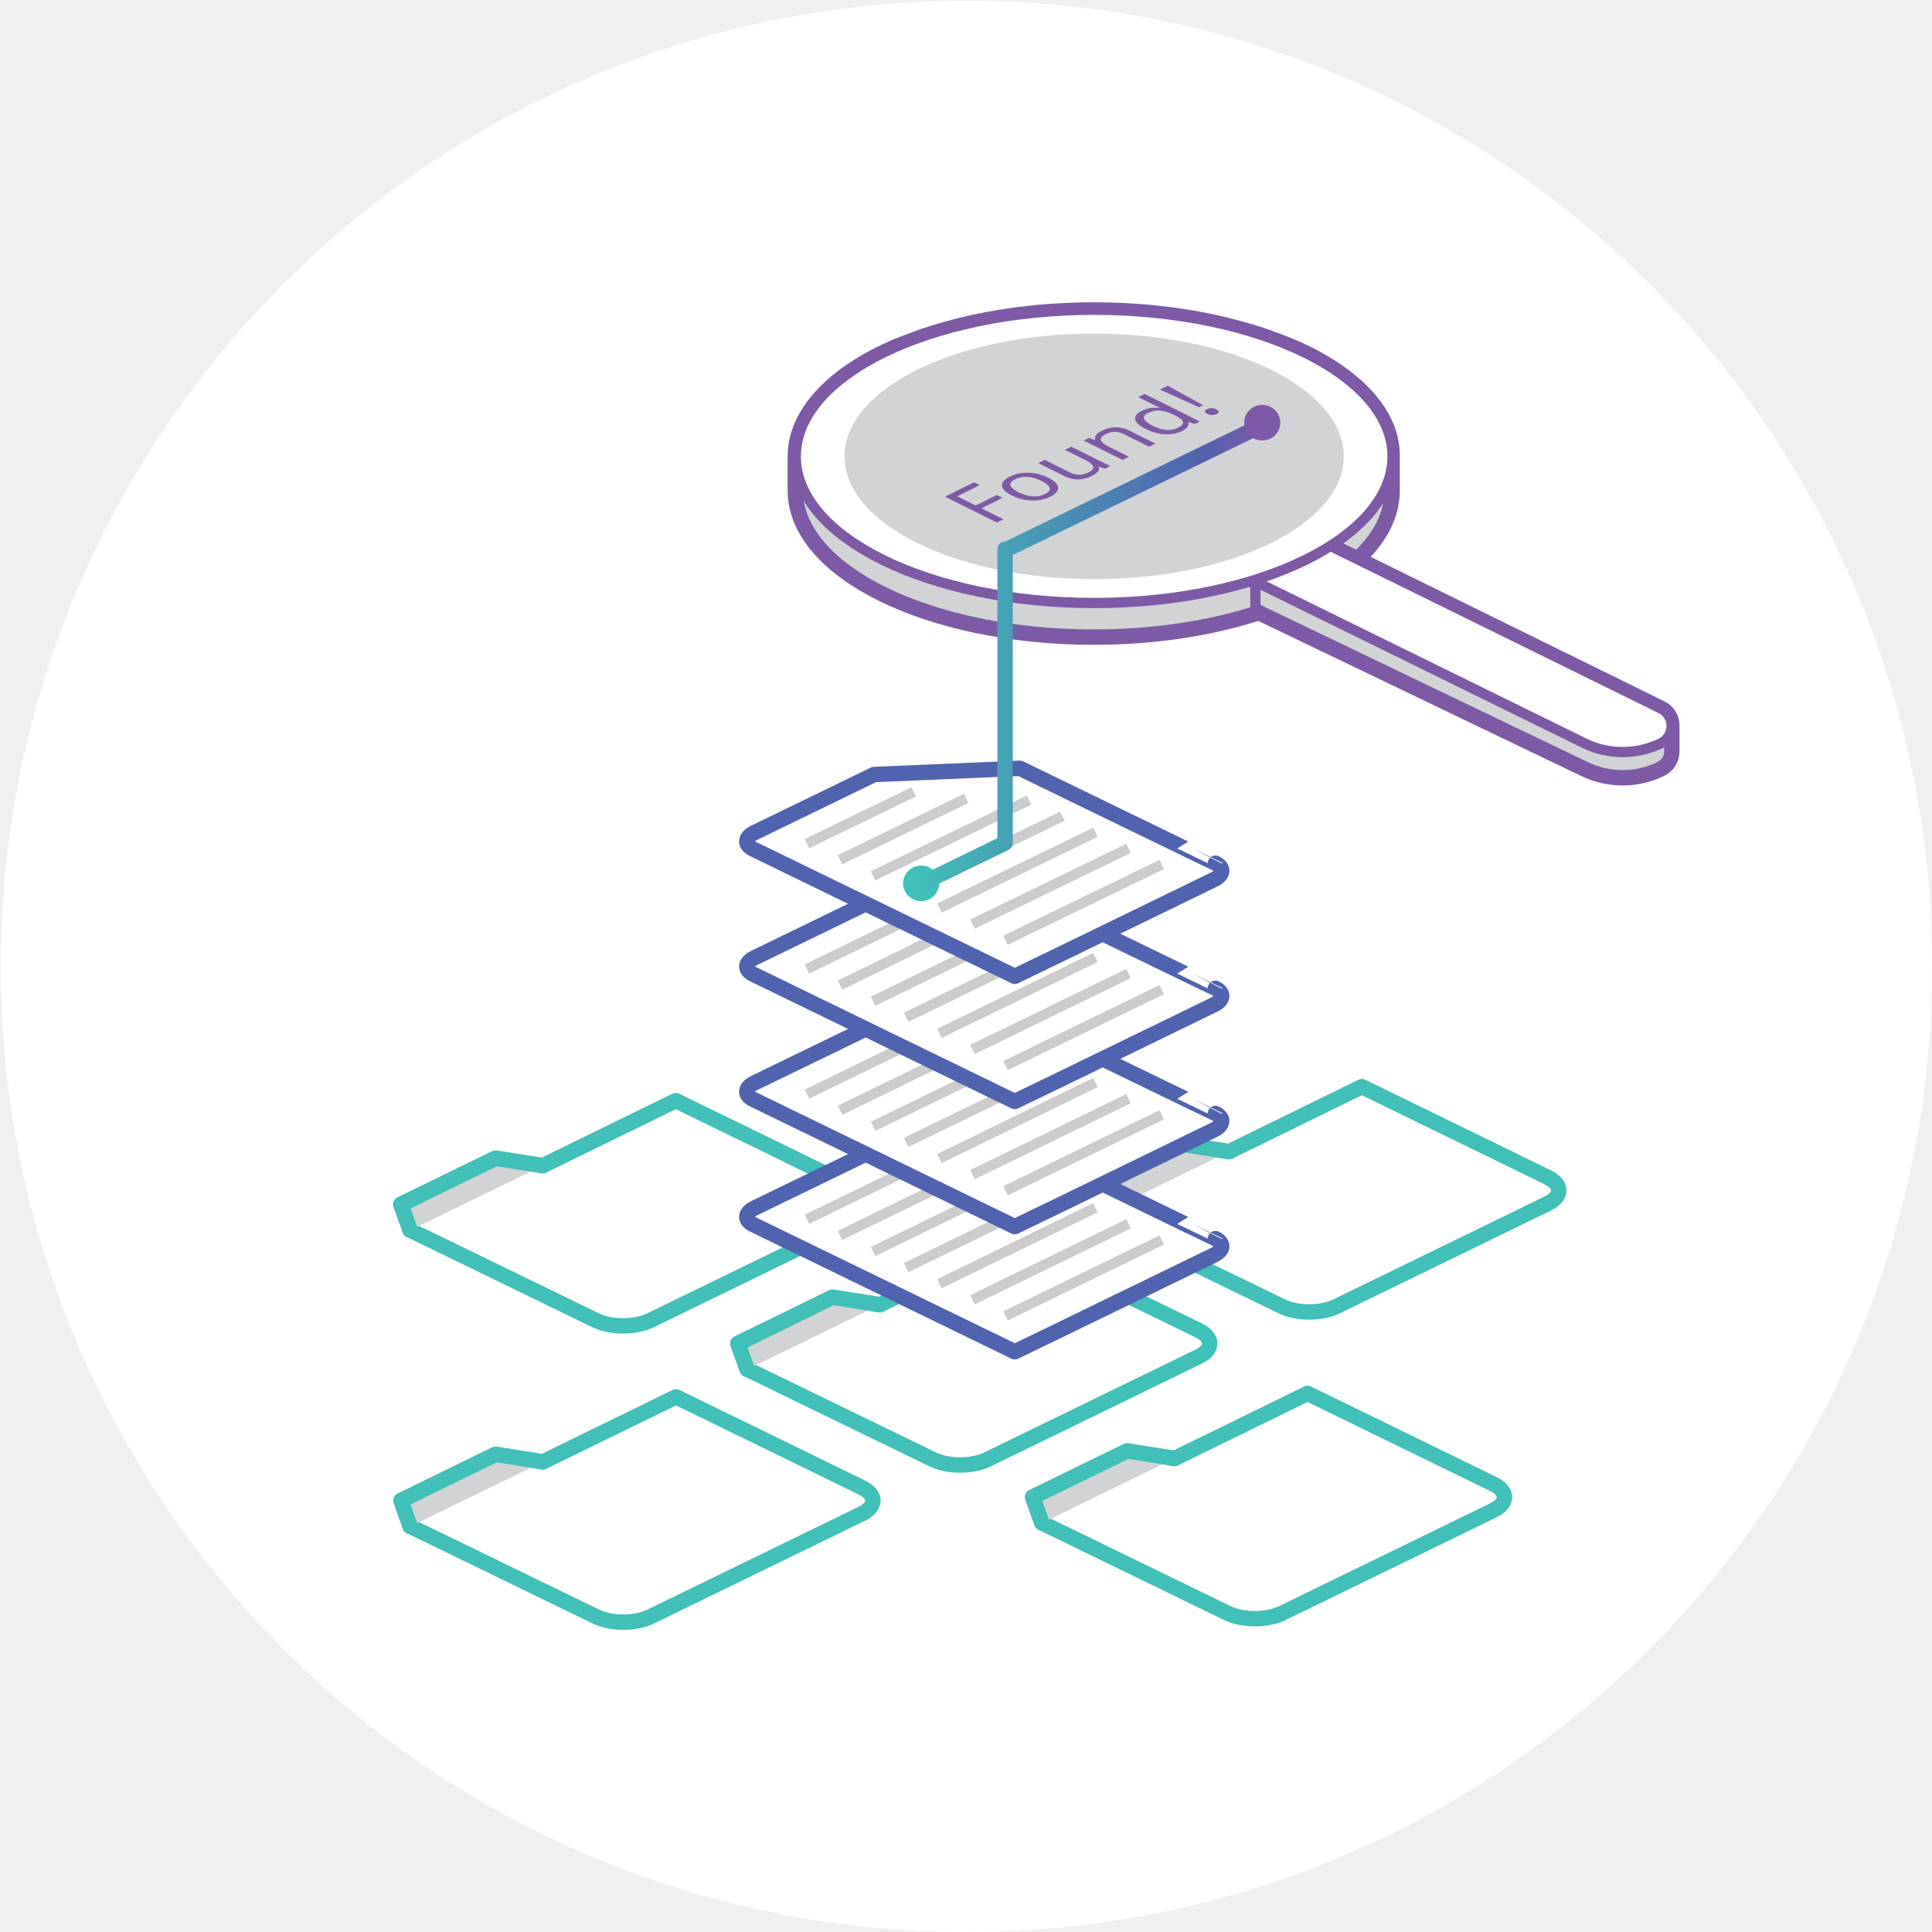
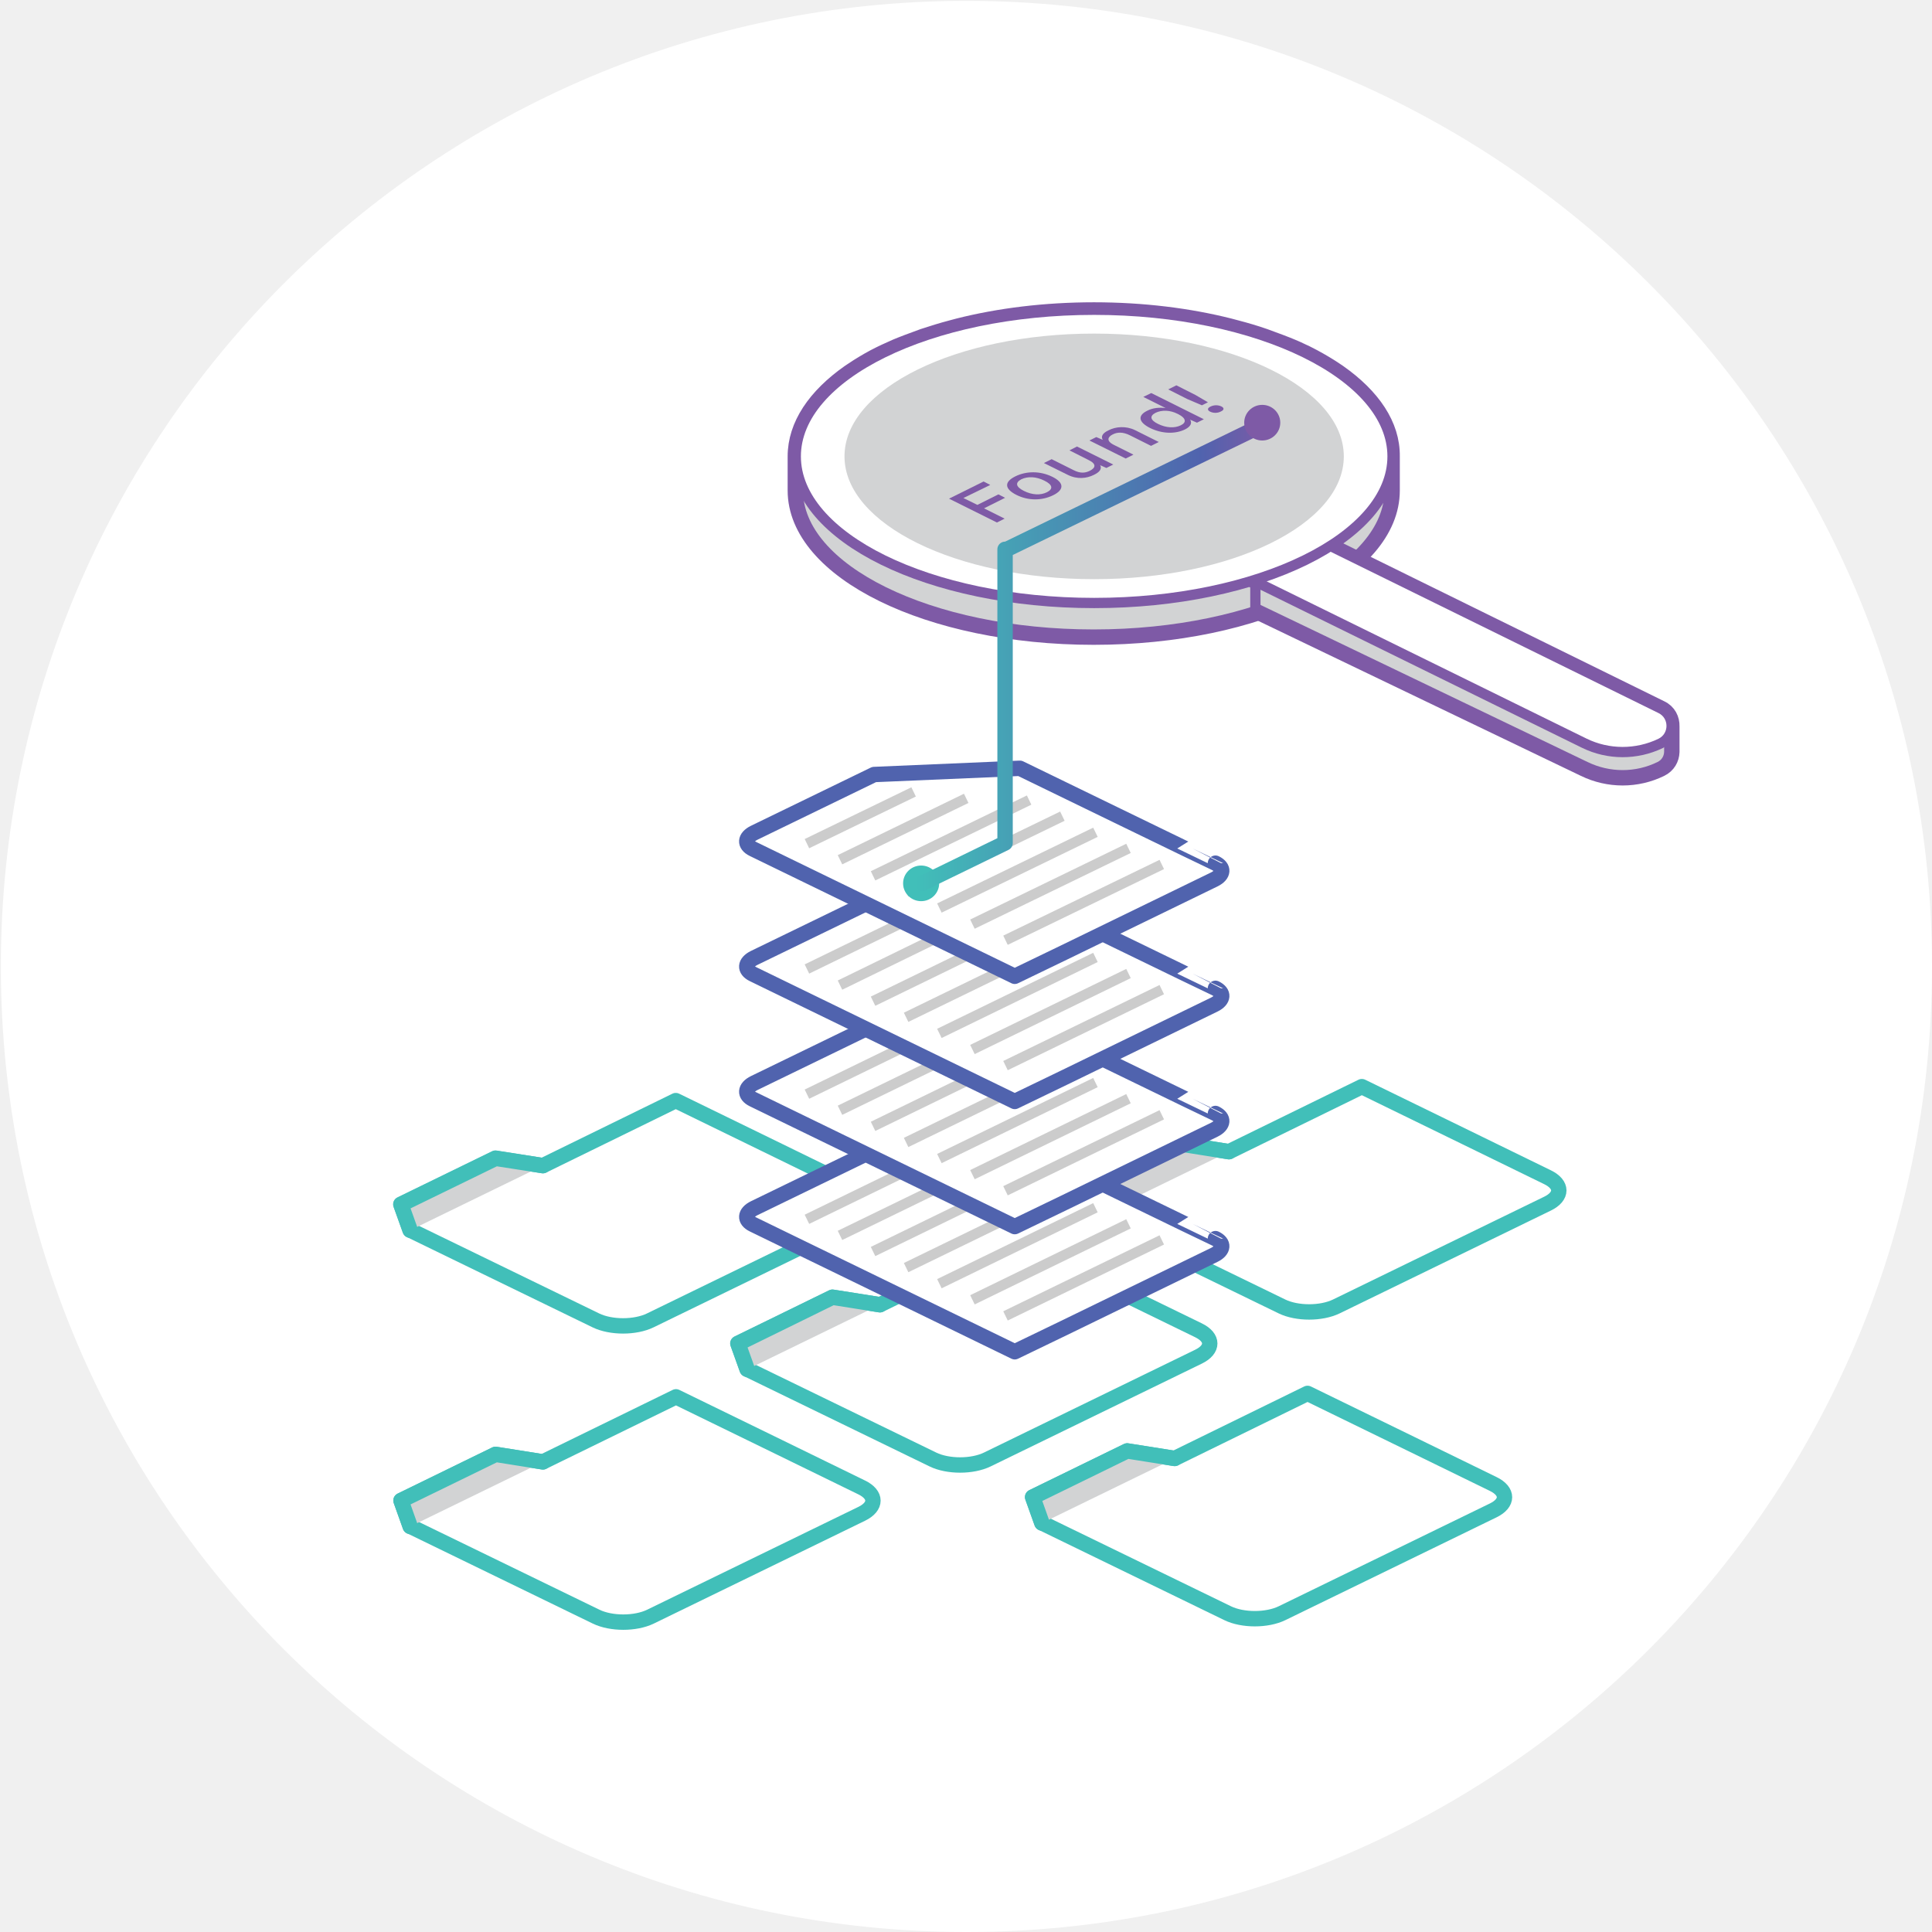
<svg xmlns="http://www.w3.org/2000/svg" version="1.1" baseProfile="basic" id="Layer_1" x="0px" y="0px" viewBox="0 0 900 900" xml:space="preserve">
  <style type="text/css">
	.st0{fill:#FFFFFF;}
- 	.st1{fill:#CCCCCC;}
- 	.st2{fill:none;stroke:#41BFB9;stroke-width:6.216;stroke-linecap:round;stroke-linejoin:round;stroke-miterlimit:10;}
- 	.st3{fill:none;stroke:#7E5AA6;stroke-width:12.75;stroke-linecap:round;stroke-linejoin:round;stroke-miterlimit:10;}
- 	.st4{fill:none;stroke:url(#SVGID_1_);stroke-width:12.75;stroke-linecap:round;stroke-linejoin:round;stroke-miterlimit:10;}
- 	.st5{fill:none;stroke:#41BFB9;stroke-width:12.75;stroke-linecap:round;stroke-linejoin:round;stroke-miterlimit:10;}
- 	.st6{fill:none;stroke:url(#SVGID_2_);stroke-width:12.75;stroke-linecap:round;stroke-linejoin:round;stroke-miterlimit:10;}
+ 	.st1{fill:#FFFFFF;stroke:#41BFB9;stroke-width:7.168;stroke-linecap:round;stroke-linejoin:round;stroke-miterlimit:10;}
+ 	.st2{fill:#D2D3D4;stroke:#41BFB9;stroke-width:7.168;stroke-linecap:round;stroke-linejoin:round;stroke-miterlimit:10;}
+ 	.st3{fill:#D2D3D4;stroke:#7E5AA6;stroke-width:7.168;stroke-linecap:round;stroke-linejoin:round;stroke-miterlimit:10;}
+ 	.st4{fill:none;stroke:#7E5AA6;stroke-width:4.778;stroke-linecap:round;stroke-linejoin:round;stroke-miterlimit:10;}
+ 	.st5{fill:#FFFFFF;stroke:#7E5AA6;stroke-width:4.778;stroke-linecap:round;stroke-linejoin:round;stroke-miterlimit:10;}
+ 	.st6{fill:#D2D3D4;}
	.st7{fill:#7E5AA6;}
- 	.st8{fill:#41BBB9;}
- 	.st9{fill:#FFFFFF;stroke:#F15E4F;stroke-width:22.038;stroke-miterlimit:10;}
- 	.st10{opacity:0.6;}
- 	.st11{fill:none;stroke:#FFFFFF;stroke-width:21;stroke-miterlimit:10;}
- 	.st12{fill:none;stroke:url(#SVGID_3_);stroke-width:28.93;stroke-miterlimit:10;}
- 	.st13{fill:none;stroke:#FFFFFF;stroke-width:25.5;stroke-miterlimit:10;}
- 	.st14{fill:none;stroke:#CCCCCC;stroke-width:18;stroke-miterlimit:10;}
- 	.st15{opacity:0.6;fill:none;stroke:#FFFFFF;stroke-width:18;stroke-miterlimit:10;}
- 	.st16{fill:none;stroke:url(#SVGID_4_);stroke-width:25.5;stroke-miterlimit:10;}
- 	.st17{fill:#D2D3D4;}
- 	.st18{fill:#EEF3F3;}
- 	.st19{fill:url(#SVGID_5_);}
- 	.st20{fill:none;stroke:url(#SVGID_6_);stroke-width:25.5;stroke-miterlimit:10;}
- 	.st21{fill:#3EB0A9;}
- 	.st22{fill:#7865AC;}
- 	.st23{fill:#493B96;}
- 	.st24{fill:none;stroke:#CCCCCC;stroke-width:90;stroke-miterlimit:10;}
- 	.st25{fill:#D32150;}
- 	.st26{fill:none;stroke:#FFFFFF;stroke-width:30;stroke-miterlimit:10;}
- 	.st27{fill:#FFFFFF;stroke:#231F20;stroke-miterlimit:10;}
- 	.st28{fill:none;stroke:url(#SVGID_7_);stroke-width:12.75;stroke-linecap:round;stroke-linejoin:round;stroke-miterlimit:10;}
- 	.st29{fill:none;stroke:url(#SVGID_8_);stroke-width:12.75;stroke-linecap:round;stroke-linejoin:round;stroke-miterlimit:10;}
- 	.st30{fill:none;stroke:url(#SVGID_9_);stroke-width:12.75;stroke-linecap:round;stroke-linejoin:round;stroke-miterlimit:10;}
- 	.st31{fill:none;stroke:url(#SVGID_10_);stroke-width:12.75;stroke-linecap:round;stroke-linejoin:round;stroke-miterlimit:10;}
- 	.st32{fill:none;stroke:url(#SVGID_11_);stroke-width:12.75;stroke-linecap:round;stroke-linejoin:round;stroke-miterlimit:10;}
- 	.st33{fill:#FFFFFF;stroke:#5063AE;stroke-width:12.75;stroke-linecap:round;stroke-linejoin:round;stroke-miterlimit:10;}
- 	.st34{fill:none;stroke:url(#SVGID_12_);stroke-width:12.75;stroke-linecap:round;stroke-linejoin:round;stroke-miterlimit:10;}
- 	.st35{fill:none;stroke:url(#SVGID_13_);stroke-width:12.75;stroke-linecap:round;stroke-linejoin:round;stroke-miterlimit:10;}
- 	.st36{fill:none;stroke:url(#SVGID_14_);stroke-width:12.75;stroke-linecap:round;stroke-linejoin:round;stroke-miterlimit:10;}
- 	.st37{fill:none;stroke:url(#SVGID_15_);stroke-width:12.75;stroke-linecap:round;stroke-linejoin:round;stroke-miterlimit:10;}
- 	.st38{fill:none;stroke:#5063AE;stroke-width:12.75;stroke-linecap:round;stroke-linejoin:round;stroke-miterlimit:10;}
- 	.st39{fill:#41BFB9;}
- 	.st40{fill:none;stroke:#FFFFFF;stroke-width:49.939;stroke-miterlimit:10;}
- 	.st41{fill:none;stroke:#CCCCCC;stroke-width:3.88;stroke-miterlimit:10;}
- 	.st42{fill:#FFFFFF;stroke:url(#SVGID_16_);stroke-width:6.216;stroke-linecap:round;stroke-linejoin:round;stroke-miterlimit:10;}
- 	.st43{fill:#FFFFFF;stroke:url(#SVGID_17_);stroke-width:6.216;stroke-linecap:round;stroke-linejoin:round;stroke-miterlimit:10;}
- 	.st44{fill:#FFFFFF;stroke:#5063AE;stroke-width:6.216;stroke-linecap:round;stroke-linejoin:round;stroke-miterlimit:10;}
- 	.st45{fill:none;stroke:#CCCCCC;stroke-width:5.965;stroke-miterlimit:10;}
- 	.st46{fill:#FFFFFF;stroke:#41BFB9;stroke-width:9;stroke-linecap:round;stroke-linejoin:round;stroke-miterlimit:10;}
- 	.st47{fill:#D2D3D4;stroke:#41BFB9;stroke-width:9;stroke-linecap:round;stroke-linejoin:round;stroke-miterlimit:10;}
- 	.st48{fill:#D2D3D4;stroke:#7E5AA6;stroke-width:9;stroke-linecap:round;stroke-linejoin:round;stroke-miterlimit:10;}
- 	.st49{fill:#D2D3D4;stroke:#7E5AA6;stroke-width:6;stroke-linecap:round;stroke-linejoin:round;stroke-miterlimit:10;}
- 	.st50{fill:#FFFFFF;stroke:#7E5AA6;stroke-width:6;stroke-linecap:round;stroke-linejoin:round;stroke-miterlimit:10;}
- 	.st51{fill:#FFFFFF;stroke:#5063AE;stroke-width:9;stroke-linecap:round;stroke-linejoin:round;stroke-miterlimit:10;}
- 	.st52{fill:none;stroke:#CCCCCC;stroke-width:6;stroke-miterlimit:10;}
- 	.st53{fill:none;stroke:url(#SVGID_18_);stroke-width:9;stroke-linecap:round;stroke-linejoin:round;stroke-miterlimit:10;}
- 	.st54{fill:#FFFFFF;stroke:#41BFB9;stroke-width:6.216;stroke-linecap:round;stroke-linejoin:round;stroke-miterlimit:10;}
- 	.st55{fill:#D2D3D4;stroke:#41BFB9;stroke-width:6.216;stroke-linecap:round;stroke-linejoin:round;stroke-miterlimit:10;}
- 	.st56{fill:#7E5AA6;stroke:#FFFFFF;stroke-width:6.216;stroke-linecap:round;stroke-linejoin:round;stroke-miterlimit:10;}
- 	.st57{fill:#D2D3D4;stroke:#FFFFFF;stroke-width:6.216;stroke-linecap:round;stroke-linejoin:round;stroke-miterlimit:10;}
- 	.st58{fill:#41BFB9;stroke:#FFFFFF;stroke-width:6.216;stroke-linecap:round;stroke-linejoin:round;stroke-miterlimit:10;}
- 	.st59{fill:#5063AE;}
- 	.st60{fill:#5063AE;stroke:#FFFFFF;stroke-width:6.216;stroke-linecap:round;stroke-linejoin:round;stroke-miterlimit:10;}
- 	.st61{fill:none;stroke:#FFFFFF;stroke-width:6.216;stroke-linecap:round;stroke-linejoin:round;stroke-miterlimit:10;}
- 	.st62{fill:none;stroke:url(#SVGID_19_);stroke-width:6.216;stroke-linecap:round;stroke-linejoin:round;stroke-miterlimit:10;}
- 	.st63{fill:none;stroke:#5063AE;stroke-width:6.216;stroke-linecap:round;stroke-linejoin:round;stroke-miterlimit:10;}
- 	.st64{fill:none;stroke:url(#SVGID_20_);stroke-width:6.216;stroke-linecap:round;stroke-linejoin:round;stroke-miterlimit:10;}
- 	.st65{fill:none;stroke:#7E5AA6;stroke-width:6.216;stroke-linecap:round;stroke-linejoin:round;stroke-miterlimit:10;}
- 	.st66{fill:none;stroke:url(#SVGID_21_);stroke-width:6.216;stroke-linecap:round;stroke-linejoin:round;stroke-miterlimit:10;}
- 	.st67{fill:none;stroke:url(#SVGID_22_);stroke-width:6.216;stroke-linecap:round;stroke-linejoin:round;stroke-miterlimit:10;}
- 	.st68{fill:none;stroke:url(#SVGID_23_);stroke-width:6.216;stroke-linecap:round;stroke-linejoin:round;stroke-miterlimit:10;}
- 	.st69{fill:url(#SVGID_24_);}
- 	.st70{fill:none;stroke:url(#SVGID_25_);stroke-width:6.116;stroke-linecap:round;stroke-linejoin:round;stroke-miterlimit:10;}
- 	.st71{fill:none;stroke:#5063AE;stroke-width:6.116;stroke-linecap:round;stroke-linejoin:round;stroke-miterlimit:10;}
- 	.st72{fill:none;stroke:url(#SVGID_26_);stroke-width:6.116;stroke-linecap:round;stroke-linejoin:round;stroke-miterlimit:10;}
- 	.st73{fill:none;stroke:#41BFB9;stroke-width:6.116;stroke-linecap:round;stroke-linejoin:round;stroke-miterlimit:10;}
- 	.st74{fill:none;stroke:#7E5AA6;stroke-width:6.116;stroke-linecap:round;stroke-linejoin:round;stroke-miterlimit:10;}
- 	.st75{fill:none;stroke:url(#SVGID_27_);stroke-width:6.116;stroke-linecap:round;stroke-linejoin:round;stroke-miterlimit:10;}
- 	.st76{fill:none;stroke:url(#SVGID_28_);stroke-width:6.116;stroke-linecap:round;stroke-linejoin:round;stroke-miterlimit:10;}
- 	.st77{fill:none;stroke:url(#SVGID_29_);stroke-width:6.116;stroke-linecap:round;stroke-linejoin:round;stroke-miterlimit:10;}
- 	.st78{fill:url(#SVGID_30_);}
- 	.st79{fill:none;stroke:url(#SVGID_31_);stroke-width:6.116;stroke-linecap:round;stroke-linejoin:round;stroke-miterlimit:10;}
- 	.st80{fill:none;stroke:url(#SVGID_32_);stroke-width:6.116;stroke-linecap:round;stroke-linejoin:round;stroke-miterlimit:10;}
- 	.st81{fill:none;stroke:url(#SVGID_33_);stroke-width:6.116;stroke-linecap:round;stroke-linejoin:round;stroke-miterlimit:10;}
- 	.st82{fill:none;stroke:url(#SVGID_34_);stroke-width:6.116;stroke-linecap:round;stroke-linejoin:round;stroke-miterlimit:10;}
- 	.st83{fill:none;stroke:url(#SVGID_35_);stroke-width:6.116;stroke-linecap:round;stroke-linejoin:round;stroke-miterlimit:10;}
- 	.st84{fill:url(#SVGID_36_);}
- 	.st85{fill:none;stroke:url(#SVGID_37_);stroke-width:6.116;stroke-linecap:round;stroke-linejoin:round;stroke-miterlimit:10;}
- 	.st86{fill:none;stroke:url(#SVGID_38_);stroke-width:6.116;stroke-linecap:round;stroke-linejoin:round;stroke-miterlimit:10;}
- 	.st87{fill:none;stroke:url(#SVGID_39_);stroke-width:6.116;stroke-linecap:round;stroke-linejoin:round;stroke-miterlimit:10;}
- 	.st88{fill:none;stroke:url(#SVGID_40_);stroke-width:6.116;stroke-linecap:round;stroke-linejoin:round;stroke-miterlimit:10;}
- 	.st89{fill:none;stroke:url(#SVGID_41_);stroke-width:6.116;stroke-linecap:round;stroke-linejoin:round;stroke-miterlimit:10;}
- 	.st90{fill:url(#SVGID_42_);}
- 	.st91{fill:url(#SVGID_43_);}
- 	.st92{fill:none;stroke:url(#SVGID_44_);stroke-width:6.116;stroke-linecap:round;stroke-linejoin:round;stroke-miterlimit:10;}
- 	.st93{fill:none;stroke:url(#SVGID_45_);stroke-width:6.116;stroke-linecap:round;stroke-linejoin:round;stroke-miterlimit:10;}
- 	.st94{fill:none;stroke:url(#SVGID_46_);stroke-width:6.116;stroke-linecap:round;stroke-linejoin:round;stroke-miterlimit:10;}
- 	.st95{fill:none;stroke:url(#SVGID_47_);stroke-width:6.116;stroke-linecap:round;stroke-linejoin:round;stroke-miterlimit:10;}
- 	.st96{fill:none;stroke:url(#SVGID_48_);stroke-width:6.116;stroke-linecap:round;stroke-linejoin:round;stroke-miterlimit:10;}
- 	.st97{fill:none;stroke:url(#SVGID_49_);stroke-width:6.116;stroke-linecap:round;stroke-linejoin:round;stroke-miterlimit:10;}
- 	.st98{fill:none;stroke:url(#SVGID_50_);stroke-width:6.116;stroke-linecap:round;stroke-linejoin:round;stroke-miterlimit:10;}
- 	.st99{fill:none;stroke:url(#SVGID_51_);stroke-width:6.116;stroke-linecap:round;stroke-linejoin:round;stroke-miterlimit:10;}
- 	.st100{fill:none;stroke:url(#SVGID_52_);stroke-width:6.116;stroke-linecap:round;stroke-linejoin:round;stroke-miterlimit:10;}
- 	.st101{fill:none;stroke:url(#SVGID_53_);stroke-width:6.116;stroke-linecap:round;stroke-linejoin:round;stroke-miterlimit:10;}
- 	.st102{fill:none;stroke:url(#SVGID_54_);stroke-width:6.116;stroke-linecap:round;stroke-linejoin:round;stroke-miterlimit:10;}
- 	.st103{fill:none;stroke:url(#SVGID_55_);stroke-width:9;stroke-linecap:round;stroke-linejoin:round;stroke-miterlimit:10;}
- 	.st104{fill:none;stroke:url(#SVGID_56_);stroke-width:9;stroke-linecap:round;stroke-linejoin:round;stroke-miterlimit:10;}
- 	.st105{fill:none;stroke:url(#SVGID_57_);stroke-width:9;stroke-linecap:round;stroke-linejoin:round;stroke-miterlimit:10;}
- 	.st106{fill:none;stroke:#7E5AA6;stroke-width:9;stroke-linecap:round;stroke-linejoin:round;stroke-miterlimit:10;}
- 	.st107{fill:none;stroke:url(#SVGID_58_);stroke-width:9;stroke-linecap:round;stroke-linejoin:round;stroke-miterlimit:10;}
- 	.st108{fill:none;stroke:#5063AE;stroke-width:9;stroke-linecap:round;stroke-linejoin:round;stroke-miterlimit:10;}
- 	.st109{fill:#5063AE;stroke:#5063AE;stroke-width:9;stroke-linecap:round;stroke-linejoin:round;stroke-miterlimit:10;}
- 	.st110{fill:none;stroke:#5063AE;stroke-width:6;stroke-linecap:round;stroke-linejoin:round;stroke-miterlimit:10;}
- 	.st111{fill:#7E5AA6;stroke:#7E5AA6;stroke-width:9;stroke-linecap:round;stroke-linejoin:round;stroke-miterlimit:10;}
- 	.st112{fill:none;stroke:#7E5AA6;stroke-width:6;stroke-linecap:round;stroke-linejoin:round;stroke-miterlimit:10;}
- 	.st113{fill:none;stroke:#41BFB9;stroke-width:9;stroke-linecap:round;stroke-linejoin:round;stroke-miterlimit:10;}
- 	.st114{fill:#41BFB9;stroke:#41BFB9;stroke-width:9;stroke-linecap:round;stroke-linejoin:round;stroke-miterlimit:10;}
- 	.st115{fill:none;stroke:#41BFB9;stroke-width:6;stroke-linecap:round;stroke-linejoin:round;stroke-miterlimit:10;}
- 	.st116{fill:none;stroke:#41BFB9;stroke-width:3;stroke-miterlimit:10;}
- 	.st117{fill:none;stroke:#5063AE;stroke-width:3;stroke-miterlimit:10;}
- 	.st118{fill:none;stroke:#7E5AA6;stroke-width:3;stroke-miterlimit:10;}
- 	.st119{fill:none;stroke:url(#SVGID_59_);stroke-width:9;stroke-linecap:round;stroke-linejoin:round;stroke-miterlimit:10;}
- 	.st120{fill:none;stroke:url(#SVGID_60_);stroke-width:6;stroke-linecap:round;stroke-linejoin:round;stroke-miterlimit:10;}
- 	.st121{fill:none;stroke:url(#SVGID_61_);stroke-width:9;stroke-linecap:round;stroke-linejoin:round;stroke-miterlimit:10;}
- 	.st122{fill:none;stroke:url(#SVGID_62_);stroke-width:9;stroke-linecap:round;stroke-linejoin:round;stroke-miterlimit:10;}
- 	.st123{fill:none;stroke:url(#SVGID_63_);stroke-width:9;stroke-linecap:round;stroke-linejoin:round;stroke-miterlimit:10;}
- 	.st124{fill:none;stroke:url(#SVGID_64_);stroke-width:9;stroke-linecap:round;stroke-linejoin:round;stroke-miterlimit:10;}
- 	.st125{fill:none;stroke:url(#SVGID_65_);stroke-width:9;stroke-linecap:round;stroke-linejoin:round;stroke-miterlimit:10;}
- 	.st126{fill:#FFFFFF;stroke:#5063AE;stroke-width:6;stroke-linecap:round;stroke-linejoin:round;stroke-miterlimit:10;}
- 	.st127{fill:none;stroke:url(#SVGID_66_);stroke-width:9;stroke-linecap:round;stroke-linejoin:round;stroke-miterlimit:10;}
- 	.st128{fill:none;stroke:url(#SVGID_67_);stroke-width:9;stroke-linecap:round;stroke-linejoin:round;stroke-miterlimit:10;}
- 	.st129{fill:none;stroke:url(#SVGID_68_);stroke-width:9;stroke-linecap:round;stroke-linejoin:round;stroke-miterlimit:10;}
- 	.st130{fill:none;stroke:#3E3092;stroke-width:3;stroke-miterlimit:10;}
- 	.st131{fill:none;stroke:url(#SVGID_69_);stroke-width:9;stroke-linecap:round;stroke-linejoin:round;stroke-miterlimit:10;}
- 	.st132{fill:none;stroke:url(#SVGID_70_);stroke-width:9;stroke-linecap:round;stroke-linejoin:round;stroke-miterlimit:10;}
- 	.st133{fill:#FFFFFF;stroke:#7E5AA6;stroke-width:9;stroke-linecap:round;stroke-linejoin:round;stroke-miterlimit:10;}
- 	.st134{fill:#D2D3D4;stroke:#5063AE;stroke-width:9;stroke-linecap:round;stroke-linejoin:round;stroke-miterlimit:10;}
- 	.st135{fill:none;stroke:#7E5AA6;stroke-width:4.779;stroke-linecap:round;stroke-linejoin:round;stroke-miterlimit:10;}
- 	.st136{fill:none;stroke:url(#SVGID_71_);stroke-width:7.169;stroke-linecap:round;stroke-linejoin:round;stroke-miterlimit:10;}
- 	.st137{fill:none;stroke:#41BFB9;stroke-width:7.169;stroke-linecap:round;stroke-linejoin:round;stroke-miterlimit:10;}
- 	.st138{fill:none;stroke:#7E5AA6;stroke-width:7.169;stroke-linecap:round;stroke-linejoin:round;stroke-miterlimit:10;}
- 	.st139{fill:none;stroke:url(#SVGID_72_);stroke-width:4.779;stroke-linecap:round;stroke-linejoin:round;stroke-miterlimit:10;}
- 	.st140{fill:none;stroke:url(#SVGID_73_);stroke-width:7.169;stroke-linecap:round;stroke-linejoin:round;stroke-miterlimit:10;}
- 	.st141{fill:none;stroke:url(#SVGID_74_);stroke-width:7.169;stroke-linecap:round;stroke-linejoin:round;stroke-miterlimit:10;}
- 	.st142{fill:none;stroke:url(#SVGID_75_);stroke-width:7.169;stroke-linecap:round;stroke-linejoin:round;stroke-miterlimit:10;}
- 	.st143{fill:none;stroke:url(#SVGID_76_);stroke-width:7.169;stroke-linecap:round;stroke-linejoin:round;stroke-miterlimit:10;}
- 	.st144{fill:none;stroke:url(#SVGID_77_);stroke-width:7.169;stroke-linecap:round;stroke-linejoin:round;stroke-miterlimit:10;}
- 	.st145{fill:#FFFFFF;stroke:#5063AE;stroke-width:7.169;stroke-linecap:round;stroke-linejoin:round;stroke-miterlimit:10;}
- 	.st146{fill:#FFFFFF;stroke:#5063AE;stroke-width:4.779;stroke-linecap:round;stroke-linejoin:round;stroke-miterlimit:10;}
- 	.st147{fill:none;stroke:url(#SVGID_78_);stroke-width:7.169;stroke-linecap:round;stroke-linejoin:round;stroke-miterlimit:10;}
- 	.st148{fill:none;stroke:url(#SVGID_79_);stroke-width:7.169;stroke-linecap:round;stroke-linejoin:round;stroke-miterlimit:10;}
- 	.st149{fill:none;stroke:url(#SVGID_80_);stroke-width:7.169;stroke-linecap:round;stroke-linejoin:round;stroke-miterlimit:10;}
- 	.st150{fill:none;stroke:#5063AE;stroke-width:2.389;stroke-miterlimit:10;}
- 	.st151{fill:none;stroke:#7E5AA6;stroke-width:2.389;stroke-miterlimit:10;}
- 	.st152{fill:none;stroke:#CCCCCC;stroke-width:4.779;stroke-miterlimit:10;}
- 	.st153{fill:none;stroke:#41BFB9;stroke-width:2.389;stroke-miterlimit:10;}
- 	.st154{fill:none;stroke:#3E3092;stroke-width:2.389;stroke-miterlimit:10;}
- 	.st155{fill:none;stroke:url(#SVGID_81_);stroke-width:7.169;stroke-linecap:round;stroke-linejoin:round;stroke-miterlimit:10;}
- 	.st156{fill:#FFFFFF;stroke:#41BFB9;stroke-width:7.168;stroke-linecap:round;stroke-linejoin:round;stroke-miterlimit:10;}
- 	.st157{fill:#D2D3D4;stroke:#41BFB9;stroke-width:7.168;stroke-linecap:round;stroke-linejoin:round;stroke-miterlimit:10;}
- 	.st158{fill:#D2D3D4;stroke:#7E5AA6;stroke-width:7.168;stroke-linecap:round;stroke-linejoin:round;stroke-miterlimit:10;}
- 	.st159{fill:#D2D3D4;stroke:#7E5AA6;stroke-width:4.778;stroke-linecap:round;stroke-linejoin:round;stroke-miterlimit:10;}
- 	.st160{fill:#FFFFFF;stroke:#7E5AA6;stroke-width:4.778;stroke-linecap:round;stroke-linejoin:round;stroke-miterlimit:10;}
- 	.st161{font-family:'WorkSans-Medium';}
- 	.st162{font-size:37.81px;}
- 	.st163{fill:#FFFFFF;stroke:#5063AE;stroke-width:7.168;stroke-linecap:round;stroke-linejoin:round;stroke-miterlimit:10;}
- 	.st164{fill:none;stroke:#CCCCCC;stroke-width:4.778;stroke-miterlimit:10;}
- 	.st165{fill:none;stroke:url(#SVGID_82_);stroke-width:7.168;stroke-linecap:round;stroke-linejoin:round;stroke-miterlimit:10;}
- 	.st166{fill:none;stroke:url(#SVGID_83_);stroke-width:7.178;stroke-linecap:round;stroke-linejoin:round;stroke-miterlimit:10;}
- 	.st167{fill:none;stroke:url(#SVGID_84_);stroke-width:7.178;stroke-linecap:round;stroke-linejoin:round;stroke-miterlimit:10;}
- 	.st168{fill:none;stroke:url(#SVGID_85_);stroke-width:7.178;stroke-linecap:round;stroke-linejoin:round;stroke-miterlimit:10;}
- 	.st169{fill:none;stroke:#7E5AA6;stroke-width:7.178;stroke-linecap:round;stroke-linejoin:round;stroke-miterlimit:10;}
- 	.st170{fill:none;stroke:url(#SVGID_86_);stroke-width:7.178;stroke-linecap:round;stroke-linejoin:round;stroke-miterlimit:10;}
- 	.st171{fill:none;stroke:#5063AE;stroke-width:7.178;stroke-linecap:round;stroke-linejoin:round;stroke-miterlimit:10;}
- 	.st172{fill:#5063AE;stroke:#5063AE;stroke-width:7.178;stroke-linecap:round;stroke-linejoin:round;stroke-miterlimit:10;}
- 	.st173{fill:none;stroke:#5063AE;stroke-width:4.786;stroke-linecap:round;stroke-linejoin:round;stroke-miterlimit:10;}
- 	.st174{fill:#7E5AA6;stroke:#7E5AA6;stroke-width:7.178;stroke-linecap:round;stroke-linejoin:round;stroke-miterlimit:10;}
- 	.st175{fill:none;stroke:#7E5AA6;stroke-width:4.786;stroke-linecap:round;stroke-linejoin:round;stroke-miterlimit:10;}
- 	.st176{fill:none;stroke:#41BFB9;stroke-width:7.178;stroke-linecap:round;stroke-linejoin:round;stroke-miterlimit:10;}
- 	.st177{fill:#41BFB9;stroke:#41BFB9;stroke-width:7.178;stroke-linecap:round;stroke-linejoin:round;stroke-miterlimit:10;}
- 	.st178{fill:none;stroke:#41BFB9;stroke-width:4.786;stroke-linecap:round;stroke-linejoin:round;stroke-miterlimit:10;}
- 	.st179{fill:none;stroke:#41BFB9;stroke-width:2.393;stroke-miterlimit:10;}
- 	.st180{fill:none;stroke:#5063AE;stroke-width:2.393;stroke-miterlimit:10;}
- 	.st181{fill:none;stroke:#7E5AA6;stroke-width:2.393;stroke-miterlimit:10;}
- 	.st182{fill:none;stroke:#5063AE;stroke-width:7.168;stroke-linecap:round;stroke-linejoin:round;stroke-miterlimit:10;}
- 	.st183{fill:none;stroke:#7E5AA6;stroke-width:7.168;stroke-linecap:round;stroke-linejoin:round;stroke-miterlimit:10;}
- 	.st184{fill:none;stroke:#41BFB9;stroke-width:7.168;stroke-linecap:round;stroke-linejoin:round;stroke-miterlimit:10;}
- 	.st185{fill:#FFFFFF;stroke:#41BFB9;stroke-width:7.168;stroke-linecap:round;stroke-linejoin:round;stroke-miterlimit:10;}
- 	.st186{fill:#FFFFFF;stroke:#5063AE;stroke-width:7.168;stroke-linecap:round;stroke-linejoin:round;stroke-miterlimit:10;}
- 	.st187{fill:#FFFFFF;stroke:#7E5AA6;stroke-width:7.168;stroke-linecap:round;stroke-linejoin:round;stroke-miterlimit:10;}
- 	.st188{fill:#D2D3D4;stroke:#5063AE;stroke-width:7.168;stroke-linecap:round;stroke-linejoin:round;stroke-miterlimit:10;}
+ 	.st8{fill:#FFFFFF;stroke:#5063AE;stroke-width:7.168;stroke-linecap:round;stroke-linejoin:round;stroke-miterlimit:10;}
+ 	.st9{fill:none;stroke:#CCCCCC;stroke-width:4.778;stroke-miterlimit:10;}
+ 	.st10{fill:#41BFB9;}
+ 	.st11{fill:none;stroke:url(#SVGID_1_);stroke-width:7.168;stroke-linecap:round;stroke-linejoin:round;stroke-miterlimit:10;}
</style>
  <circle class="st0" cx="450.2" cy="450.2" r="449.8" />
  <g>
    <g>
      <g>
        <g>
-           <path class="st156" d="M252.9,543l-22.1-3.5l-44.1,21.5l4.3,12l86.6,42.1c7,3.4,18.3,3.4,25.3,0l98.4-47.9c7-3.4,7-8.9,0-12.3      l-38.5-18.8l-48-23.4L252.9,543z" />
+           <path class="st1" d="M252.9,543l-22.1-3.5L186.7,561l4.3,12l86.6,42.1c7,3.4,18.3,3.4,25.3,0l98.4-47.9c7-3.4,7-8.9,0-12.3      l-38.5-18.8l-48-23.4L252.9,543z" />
        </g>
        <g>
          <g>
-             <polyline class="st157" points="252.9,543 230.9,539.6 186.8,561.1 191.1,573.1      " />
+             <polyline class="st2" points="252.9,543 230.9,539.6 186.8,561.1 191.1,573.1      " />
          </g>
        </g>
      </g>
    </g>
    <g>
      <g>
        <g>
-           <path class="st156" d="M409.9,607.8l-22.1-3.5l-44.1,21.5l4.3,12l86.6,42.1c7,3.4,18.3,3.4,25.3,0l98.4-47.9c7-3.4,7-8.9,0-12.3      L519.9,601l-48-23.4L409.9,607.8z" />
+           <path class="st1" d="M409.9,607.8l-22.1-3.5l-44.1,21.5l4.3,12l86.6,42.1c7,3.4,18.3,3.4,25.3,0l98.4-47.9c7-3.4,7-8.9,0-12.3      L519.9,601l-48-23.4L409.9,607.8z" />
        </g>
        <g>
          <g>
-             <polyline class="st157" points="409.9,607.8 387.8,604.3 343.8,625.9 348.1,637.9      " />
+             <polyline class="st2" points="409.9,607.8 387.8,604.3 343.8,625.9 348.1,637.9      " />
          </g>
        </g>
      </g>
    </g>
    <g>
      <g>
        <g>
-           <path class="st156" d="M252.9,681l-22.1-3.5L186.8,699l4.3,12l86.6,42.1c7,3.4,18.3,3.4,25.3,0l98.4-47.9c7-3.4,7-8.9,0-12.3      l-38.5-18.8l-48-23.4L252.9,681z" />
+           <path class="st1" d="M252.9,681l-22.1-3.5l-44,21.5l4.3,12l86.6,42.1c7,3.4,18.3,3.4,25.3,0l98.4-47.9c7-3.4,7-8.9,0-12.3      l-38.5-18.8l-48-23.4L252.9,681z" />
        </g>
        <g>
          <g>
-             <polyline class="st157" points="252.9,681 230.9,677.5 186.8,699 191.1,711.1      " />
+             <polyline class="st2" points="252.9,681 230.9,677.5 186.8,699 191.1,711.1      " />
          </g>
        </g>
      </g>
    </g>
    <g>
      <g>
        <g>
-           <path class="st156" d="M572.5,536.5l-22.1-3.5l-44.1,21.5l4.3,12l86.6,42.1c7,3.4,18.3,3.4,25.3,0l98.4-47.9c7-3.4,7-8.9,0-12.3      l-38.5-18.8l-48-23.4L572.5,536.5z" />
+           <path class="st1" d="M572.5,536.5l-22.1-3.5l-44.1,21.5l4.3,12l86.6,42.1c7,3.4,18.3,3.4,25.3,0l98.4-47.9c7-3.4,7-8.9,0-12.3      l-38.5-18.8l-48-23.4L572.5,536.5z" />
        </g>
        <g>
          <g>
-             <polyline class="st157" points="572.5,536.5 550.5,533 506.4,554.6 510.7,566.6      " />
+             <polyline class="st2" points="572.5,536.5 550.5,533 506.4,554.6 510.7,566.6      " />
          </g>
        </g>
      </g>
    </g>
    <g>
-       <path class="st158" d="M623.6,173.4c-0.3-0.2-0.6-0.4-0.9-0.6c-1-0.7-2.1-1.4-3.2-2.1c-3.2-2-6.7-4-10.3-5.8    c-0.8-0.4-1.5-0.8-2.3-1.1c-1.7-0.8-3.3-1.6-5.1-2.3c-0.7-0.3-1.4-0.6-2.2-0.9c-1-0.4-2-0.8-3.1-1.2c-2.4-0.9-4.8-1.8-7.3-2.7    c-4.3-1.5-8.7-2.8-13.3-4c-1-0.3-2-0.5-3-0.8c-19-4.8-40.5-7.5-63.3-7.5c-22.8,0-44.3,2.7-63.3,7.5c-1,0.3-2,0.5-3,0.8    c-4.6,1.2-9,2.6-13.3,4c-2.5,0.9-4.9,1.8-7.3,2.7c-1,0.4-2,0.8-3.1,1.2c-0.7,0.3-1.4,0.6-2.2,0.9c-1.7,0.8-3.4,1.5-5.1,2.3    c-0.8,0.4-1.6,0.8-2.3,1.1c-3.7,1.8-7.1,3.8-10.3,5.8c-1.1,0.7-2.1,1.4-3.2,2.1c-0.3,0.2-0.6,0.4-0.9,0.6    c-15.8,11.1-25.1,24.6-25.1,39.2v15.9c0,37.7,62.2,68.3,139,68.3s139-30.6,139-68.3v-15.9C648.7,198,639.4,184.5,623.6,173.4z" />
-       <path class="st158" d="M585.6,285L738,358.2c11.3,5.5,24.5,5.5,35.7,0l0,0c3.3-1.6,5-4.7,5.1-7.9h0v-11.9h0    c0.1-3.4-1.5-6.8-5.1-8.5L519.2,204.7l-34.4,16.9l100,49.2" />
-       <line class="st159" x1="584.8" y1="270.9" x2="584.8" y2="284.2" />
+       <path class="st3" d="M623.6,173.4c-0.3-0.2-0.6-0.4-0.9-0.6c-1-0.7-2.1-1.4-3.2-2.1c-3.2-2-6.7-4-10.3-5.8    c-0.8-0.4-1.5-0.8-2.3-1.1c-1.7-0.8-3.3-1.6-5.1-2.3c-0.7-0.3-1.4-0.6-2.2-0.9c-1-0.4-2-0.8-3.1-1.2c-2.4-0.9-4.8-1.8-7.3-2.7    c-4.3-1.5-8.7-2.8-13.3-4c-1-0.3-2-0.5-3-0.8c-19-4.8-40.5-7.5-63.3-7.5s-44.3,2.7-63.3,7.5c-1,0.3-2,0.5-3,0.8    c-4.6,1.2-9,2.6-13.3,4c-2.5,0.9-4.9,1.8-7.3,2.7c-1,0.4-2,0.8-3.1,1.2c-0.7,0.3-1.4,0.6-2.2,0.9c-1.7,0.8-3.4,1.5-5.1,2.3    c-0.8,0.4-1.6,0.8-2.3,1.1c-3.7,1.8-7.1,3.8-10.3,5.8c-1.1,0.7-2.1,1.4-3.2,2.1c-0.3,0.2-0.6,0.4-0.9,0.6    c-15.8,11.1-25.1,24.6-25.1,39.2v15.9c0,37.7,62.2,68.3,139,68.3s139-30.6,139-68.3v-15.9C648.7,198,639.4,184.5,623.6,173.4z" />
+       <path class="st3" d="M585.6,285L738,358.2c11.3,5.5,24.5,5.5,35.7,0l0,0c3.3-1.6,5-4.7,5.1-7.9l0,0v-11.9l0,0    c0.1-3.4-1.5-6.8-5.1-8.5L519.2,204.7l-34.4,16.9l100,49.2" />
+       <line class="st4" x1="584.8" y1="270.9" x2="584.8" y2="284.2" />
      <g>
-         <path class="st160" d="M738,346.2L484.7,221.7l34.4-16.9l254.5,125.2c6.8,3.3,6.8,13,0,16.3l0,0     C762.4,351.7,749.2,351.7,738,346.2z" />
+         <path class="st5" d="M738,346.2L484.7,221.7l34.4-16.9L773.6,330c6.8,3.3,6.8,13,0,16.3l0,0C762.4,351.7,749.2,351.7,738,346.2z" />
      </g>
-       <ellipse class="st160" cx="509.7" cy="212.6" rx="139" ry="68.3" />
-       <ellipse class="st17" cx="509.7" cy="212.6" rx="116.3" ry="57.2" />
-       <text transform="matrix(0.895 -0.4461 0.895 0.4461 461.1101 245.0701)" class="st7 st161 st162">Found!</text>
+       <ellipse class="st5" cx="509.7" cy="212.6" rx="139" ry="68.3" />
+       <ellipse class="st6" cx="509.7" cy="212.6" rx="116.3" ry="57.2" />
+       <g>
+         <path class="st7" d="M448.8,232l6.5,3.2l9.8-4.9l3.1,1.6l-9.8,4.9l9.6,4.8l-3.6,1.8l-22.3-11.1l16.1-8l3.1,1.6L448.8,232z" />
+         <path class="st7" d="M490.2,222.1c5.5,2.7,5.7,6,0.4,8.6c-5.3,2.6-11.7,2.6-17.2-0.2c-5.5-2.8-5.7-6-0.4-8.6     S484.7,219.4,490.2,222.1z M477,228.7c3.8,1.9,7.7,2.1,10.7,0.6c3-1.5,2.7-3.5-1.2-5.4c-3.8-1.9-7.7-2.1-10.8-0.6     C472.8,224.9,473.2,226.8,477,228.7z" />
+         <path class="st7" d="M501.7,208l16.9,8.4l-3.2,1.6l-2.9-1.3c0.9,1.7-0.2,3.2-2.9,4.5c-3.4,1.7-7.8,2.2-12.2,0l-11.1-5.5l3.6-1.8     l10.2,5.1c3.1,1.6,5.4,1.4,7.6,0.3c2.6-1.3,3.2-3.1-0.4-4.9l-9.1-4.6L501.7,208z" />
+         <path class="st7" d="M528.8,200.4l11,5.5l-3.6,1.8l-9.8-4.9c-3.4-1.7-6-1.5-8.1-0.4c-2.2,1.1-3.2,3,0.7,4.9l9,4.5l-3.6,1.8     l-16.9-8.4l3.2-1.6l3,1.3c-1-1.7,0.1-3.2,2.6-4.4C519.7,198.7,524.5,198.3,528.8,200.4z" />
+         <path class="st7" d="M536.3,183.1l24.5,12.2l-3.2,1.6l-3.2-1.4c1,1.5,0.3,3.2-2.3,4.5c-4.6,2.3-10.8,2.1-16.3-0.6     c-5.6-2.8-5.9-5.9-1.3-8.1c2.5-1.3,5.7-1.6,8.5-1.2l-10.4-5.2L536.3,183.1z M549,193l-0.4-0.2c-3.5-1.8-7.4-1.9-10.3-0.5     c-2.9,1.5-2.5,3.4,1.2,5.2c3.7,1.8,7.6,2.1,10.6,0.6C552.8,196.8,552.5,194.8,549,193z" />
+         <path class="st7" d="M556.9,184l5.8,3.4l-2.8,1.4l-6.8-2.9l-8.9-4.5l3.8-1.9L556.9,184z M568.9,189.3c1.5,0.7,1.4,1.7-0.2,2.4     c-1.5,0.8-3.4,0.8-4.9,0.1c-1.5-0.7-1.4-1.7,0.1-2.4C565.5,188.6,567.4,188.6,568.9,189.3z" />
+       </g>
    </g>
    <g>
      <g>
        <g>
          <g>
-             <path class="st163" d="M475.1,532.8l-67.9,2.9l-55.8,27.1c-4.5,2.2-4.7,5.6-0.6,7.6l121.9,59.3l23.2-11.2l69.7-33.9       c4.5-2.2,4.7-5.6,0.6-7.6C566.2,577.1,475.3,532.9,475.1,532.8z" />
+             <path class="st8" d="M475.1,532.8l-67.9,2.9l-55.8,27.1c-4.5,2.2-4.7,5.6-0.6,7.6l121.9,59.3l23.2-11.2l69.7-33.9       c4.5-2.2,4.7-5.6,0.6-7.6C566.2,577.1,475.3,532.9,475.1,532.8z" />
          </g>
        </g>
        <g>
          <g>
            <g>
-               <line class="st164" x1="468.4" y1="613" x2="541.2" y2="577.6" />
-               <line class="st164" x1="453" y1="605.5" x2="525.7" y2="570.1" />
-               <line class="st164" x1="437.6" y1="598" x2="510.3" y2="562.6" />
-               <line class="st164" x1="406.7" y1="583" x2="479.4" y2="547.6" />
-               <line class="st164" x1="391.3" y1="575.5" x2="450.1" y2="546.9" />
-               <line class="st164" x1="375.9" y1="568" x2="425.6" y2="543.8" />
+               <line class="st9" x1="468.4" y1="613" x2="541.2" y2="577.6" />
+               <line class="st9" x1="453" y1="605.5" x2="525.7" y2="570.1" />
+               <line class="st9" x1="437.6" y1="598" x2="510.3" y2="562.6" />
+               <line class="st9" x1="406.7" y1="583" x2="479.4" y2="547.6" />
+               <line class="st9" x1="391.3" y1="575.5" x2="450.1" y2="546.9" />
+               <line class="st9" x1="375.9" y1="568" x2="425.6" y2="543.8" />
            </g>
          </g>
-           <line class="st164" x1="422.1" y1="590.5" x2="494.9" y2="555.1" />
+           <line class="st9" x1="422.1" y1="590.5" x2="494.9" y2="555.1" />
        </g>
      </g>
      <g>
        <g>
          <g>
-             <path class="st163" d="M475.1,474.5l-67.9,2.9l-55.8,27.1c-4.5,2.2-4.7,5.6-0.6,7.6l121.9,59.3l23.2-11.2l69.7-33.9       c4.5-2.2,4.7-5.6,0.6-7.6C566.2,518.8,475.3,474.6,475.1,474.5z" />
+             <path class="st8" d="M475.1,474.5l-67.9,2.9l-55.8,27.1c-4.5,2.2-4.7,5.6-0.6,7.6l121.9,59.3l23.2-11.2l69.7-33.9       c4.5-2.2,4.7-5.6,0.6-7.6C566.2,518.8,475.3,474.6,475.1,474.5z" />
          </g>
        </g>
        <g>
          <g>
            <g>
-               <line class="st164" x1="468.4" y1="554.7" x2="541.2" y2="519.3" />
-               <line class="st164" x1="453" y1="547.2" x2="525.7" y2="511.8" />
-               <line class="st164" x1="437.6" y1="539.7" x2="510.3" y2="504.3" />
-               <line class="st164" x1="406.7" y1="524.7" x2="479.4" y2="489.3" />
-               <line class="st164" x1="391.3" y1="517.2" x2="450.1" y2="488.6" />
-               <line class="st164" x1="375.9" y1="509.7" x2="425.6" y2="485.5" />
+               <line class="st9" x1="468.4" y1="554.7" x2="541.2" y2="519.3" />
+               <line class="st9" x1="453" y1="547.2" x2="525.7" y2="511.8" />
+               <line class="st9" x1="437.6" y1="539.7" x2="510.3" y2="504.3" />
+               <line class="st9" x1="406.7" y1="524.7" x2="479.4" y2="489.3" />
+               <line class="st9" x1="391.3" y1="517.2" x2="450.1" y2="488.6" />
+               <line class="st9" x1="375.9" y1="509.7" x2="425.6" y2="485.5" />
            </g>
          </g>
-           <line class="st164" x1="422.1" y1="532.2" x2="494.9" y2="496.8" />
+           <line class="st9" x1="422.1" y1="532.2" x2="494.9" y2="496.8" />
        </g>
      </g>
      <g>
        <g>
          <g>
-             <path class="st163" d="M475.1,416.2l-67.9,2.9l-55.8,27.1c-4.5,2.2-4.7,5.6-0.6,7.6l121.9,59.3l23.2-11.2l69.7-33.9       c4.5-2.2,4.7-5.6,0.6-7.6C566.2,460.5,475.3,416.3,475.1,416.2z" />
+             <path class="st8" d="M475.1,416.2l-67.9,2.9l-55.8,27.1c-4.5,2.2-4.7,5.6-0.6,7.6l121.9,59.3l23.2-11.2l69.7-33.9       c4.5-2.2,4.7-5.6,0.6-7.6C566.2,460.5,475.3,416.3,475.1,416.2z" />
          </g>
        </g>
        <g>
          <g>
            <g>
-               <line class="st164" x1="468.4" y1="496.4" x2="541.2" y2="461" />
-               <line class="st164" x1="453" y1="488.9" x2="525.7" y2="453.5" />
-               <line class="st164" x1="437.6" y1="481.4" x2="510.3" y2="446" />
-               <line class="st164" x1="406.7" y1="466.4" x2="479.4" y2="431" />
-               <line class="st164" x1="391.3" y1="458.9" x2="450.1" y2="430.2" />
-               <line class="st164" x1="375.9" y1="451.4" x2="425.6" y2="427.2" />
+               <line class="st9" x1="468.4" y1="496.4" x2="541.2" y2="461" />
+               <line class="st9" x1="453" y1="488.9" x2="525.7" y2="453.5" />
+               <line class="st9" x1="437.6" y1="481.4" x2="510.3" y2="446" />
+               <line class="st9" x1="406.7" y1="466.4" x2="479.4" y2="431" />
+               <line class="st9" x1="391.3" y1="458.9" x2="450.1" y2="430.2" />
+               <line class="st9" x1="375.9" y1="451.4" x2="425.6" y2="427.2" />
            </g>
          </g>
-           <line class="st164" x1="422.1" y1="473.9" x2="494.9" y2="438.5" />
+           <line class="st9" x1="422.1" y1="473.9" x2="494.9" y2="438.5" />
        </g>
      </g>
      <g>
        <g>
-           <path class="st163" d="M475.1,357.9l-67.9,2.9l-55.8,27.1c-4.5,2.2-4.7,5.6-0.6,7.6l121.9,59.3l23.2-11.2l69.7-33.9      c4.5-2.2,4.7-5.6,0.6-7.6C566.2,402.2,475.3,358,475.1,357.9z" />
+           <path class="st8" d="M475.1,357.9l-67.9,2.9l-55.8,27.1c-4.5,2.2-4.7,5.6-0.6,7.6l121.9,59.3l23.2-11.2l69.7-33.9      c4.5-2.2,4.7-5.6,0.6-7.6C566.2,402.2,475.3,358,475.1,357.9z" />
        </g>
      </g>
      <g>
        <g>
          <g>
-             <line class="st164" x1="468.4" y1="438" x2="541.2" y2="402.7" />
-             <line class="st164" x1="453" y1="430.5" x2="525.7" y2="395.2" />
-             <line class="st164" x1="437.6" y1="423" x2="510.3" y2="387.7" />
-             <line class="st164" x1="406.7" y1="408" x2="479.4" y2="372.7" />
-             <line class="st164" x1="391.3" y1="400.5" x2="450.1" y2="371.9" />
-             <line class="st164" x1="375.9" y1="393" x2="425.6" y2="368.9" />
+             <line class="st9" x1="468.4" y1="438" x2="541.2" y2="402.7" />
+             <line class="st9" x1="453" y1="430.5" x2="525.7" y2="395.2" />
+             <line class="st9" x1="437.6" y1="423" x2="510.3" y2="387.7" />
+             <line class="st9" x1="406.7" y1="408" x2="479.4" y2="372.7" />
+             <line class="st9" x1="391.3" y1="400.5" x2="450.1" y2="371.9" />
+             <line class="st9" x1="375.9" y1="393" x2="425.6" y2="368.9" />
          </g>
        </g>
-         <line class="st164" x1="422.1" y1="415.5" x2="494.9" y2="380.2" />
+         <line class="st9" x1="422.1" y1="415.5" x2="494.9" y2="380.2" />
      </g>
-       <ellipse class="st39" cx="429.1" cy="411.5" rx="8.4" ry="8.3" />
-       <linearGradient id="SVGID_1_" gradientUnits="userSpaceOnUse" x1="426" y1="304.571" x2="592.428" y2="304.571">
+       <ellipse class="st10" cx="429.1" cy="411.5" rx="8.4" ry="8.3" />
+       <linearGradient id="SVGID_1_" gradientUnits="userSpaceOnUse" x1="426.016" y1="593.29" x2="592.384" y2="593.29" gradientTransform="matrix(1 0 0 -1 0 897.89)">
        <stop offset="1.198948e-03" style="stop-color:#41BFB9" />
        <stop offset="0.8" style="stop-color:#5063AE" />
        <stop offset="1" style="stop-color:#7E5AA6" />
      </linearGradient>
-       <polyline style="fill:none;stroke:url(#SVGID_1_);stroke-width:7.168;stroke-linecap:round;stroke-linejoin:round;stroke-miterlimit:10;" points="    429.6,411.5 468.2,392.7 468.2,255.9 468.2,256.3 588.8,197.7   " />
+       <polyline class="st11" points="429.6,411.5 468.2,392.7 468.2,255.9 468.2,256.3 588.8,197.7   " />
      <ellipse class="st7" cx="588" cy="196.9" rx="8.4" ry="8.3" />
    </g>
    <g>
      <g>
        <g>
-           <path class="st156" d="M547.2,679.4l-22.1-3.5l-44.1,21.5l4.3,12l86.6,42.1c7,3.4,18.3,3.4,25.3,0l98.4-47.9c7-3.4,7-8.9,0-12.3      l-38.5-18.8l-48-23.4L547.2,679.4z" />
+           <path class="st1" d="M547.2,679.4l-22.1-3.5L481,697.4l4.3,12l86.6,42.1c7,3.4,18.3,3.4,25.3,0l98.4-47.9c7-3.4,7-8.9,0-12.3      l-38.5-18.8l-48-23.4L547.2,679.4z" />
        </g>
        <g>
          <g>
-             <polyline class="st157" points="547.2,679.4 525.1,675.9 481.1,697.4 485.4,709.5      " />
+             <polyline class="st2" points="547.2,679.4 525.1,675.9 481.1,697.4 485.4,709.5      " />
          </g>
        </g>
      </g>
    </g>
  </g>
</svg>
